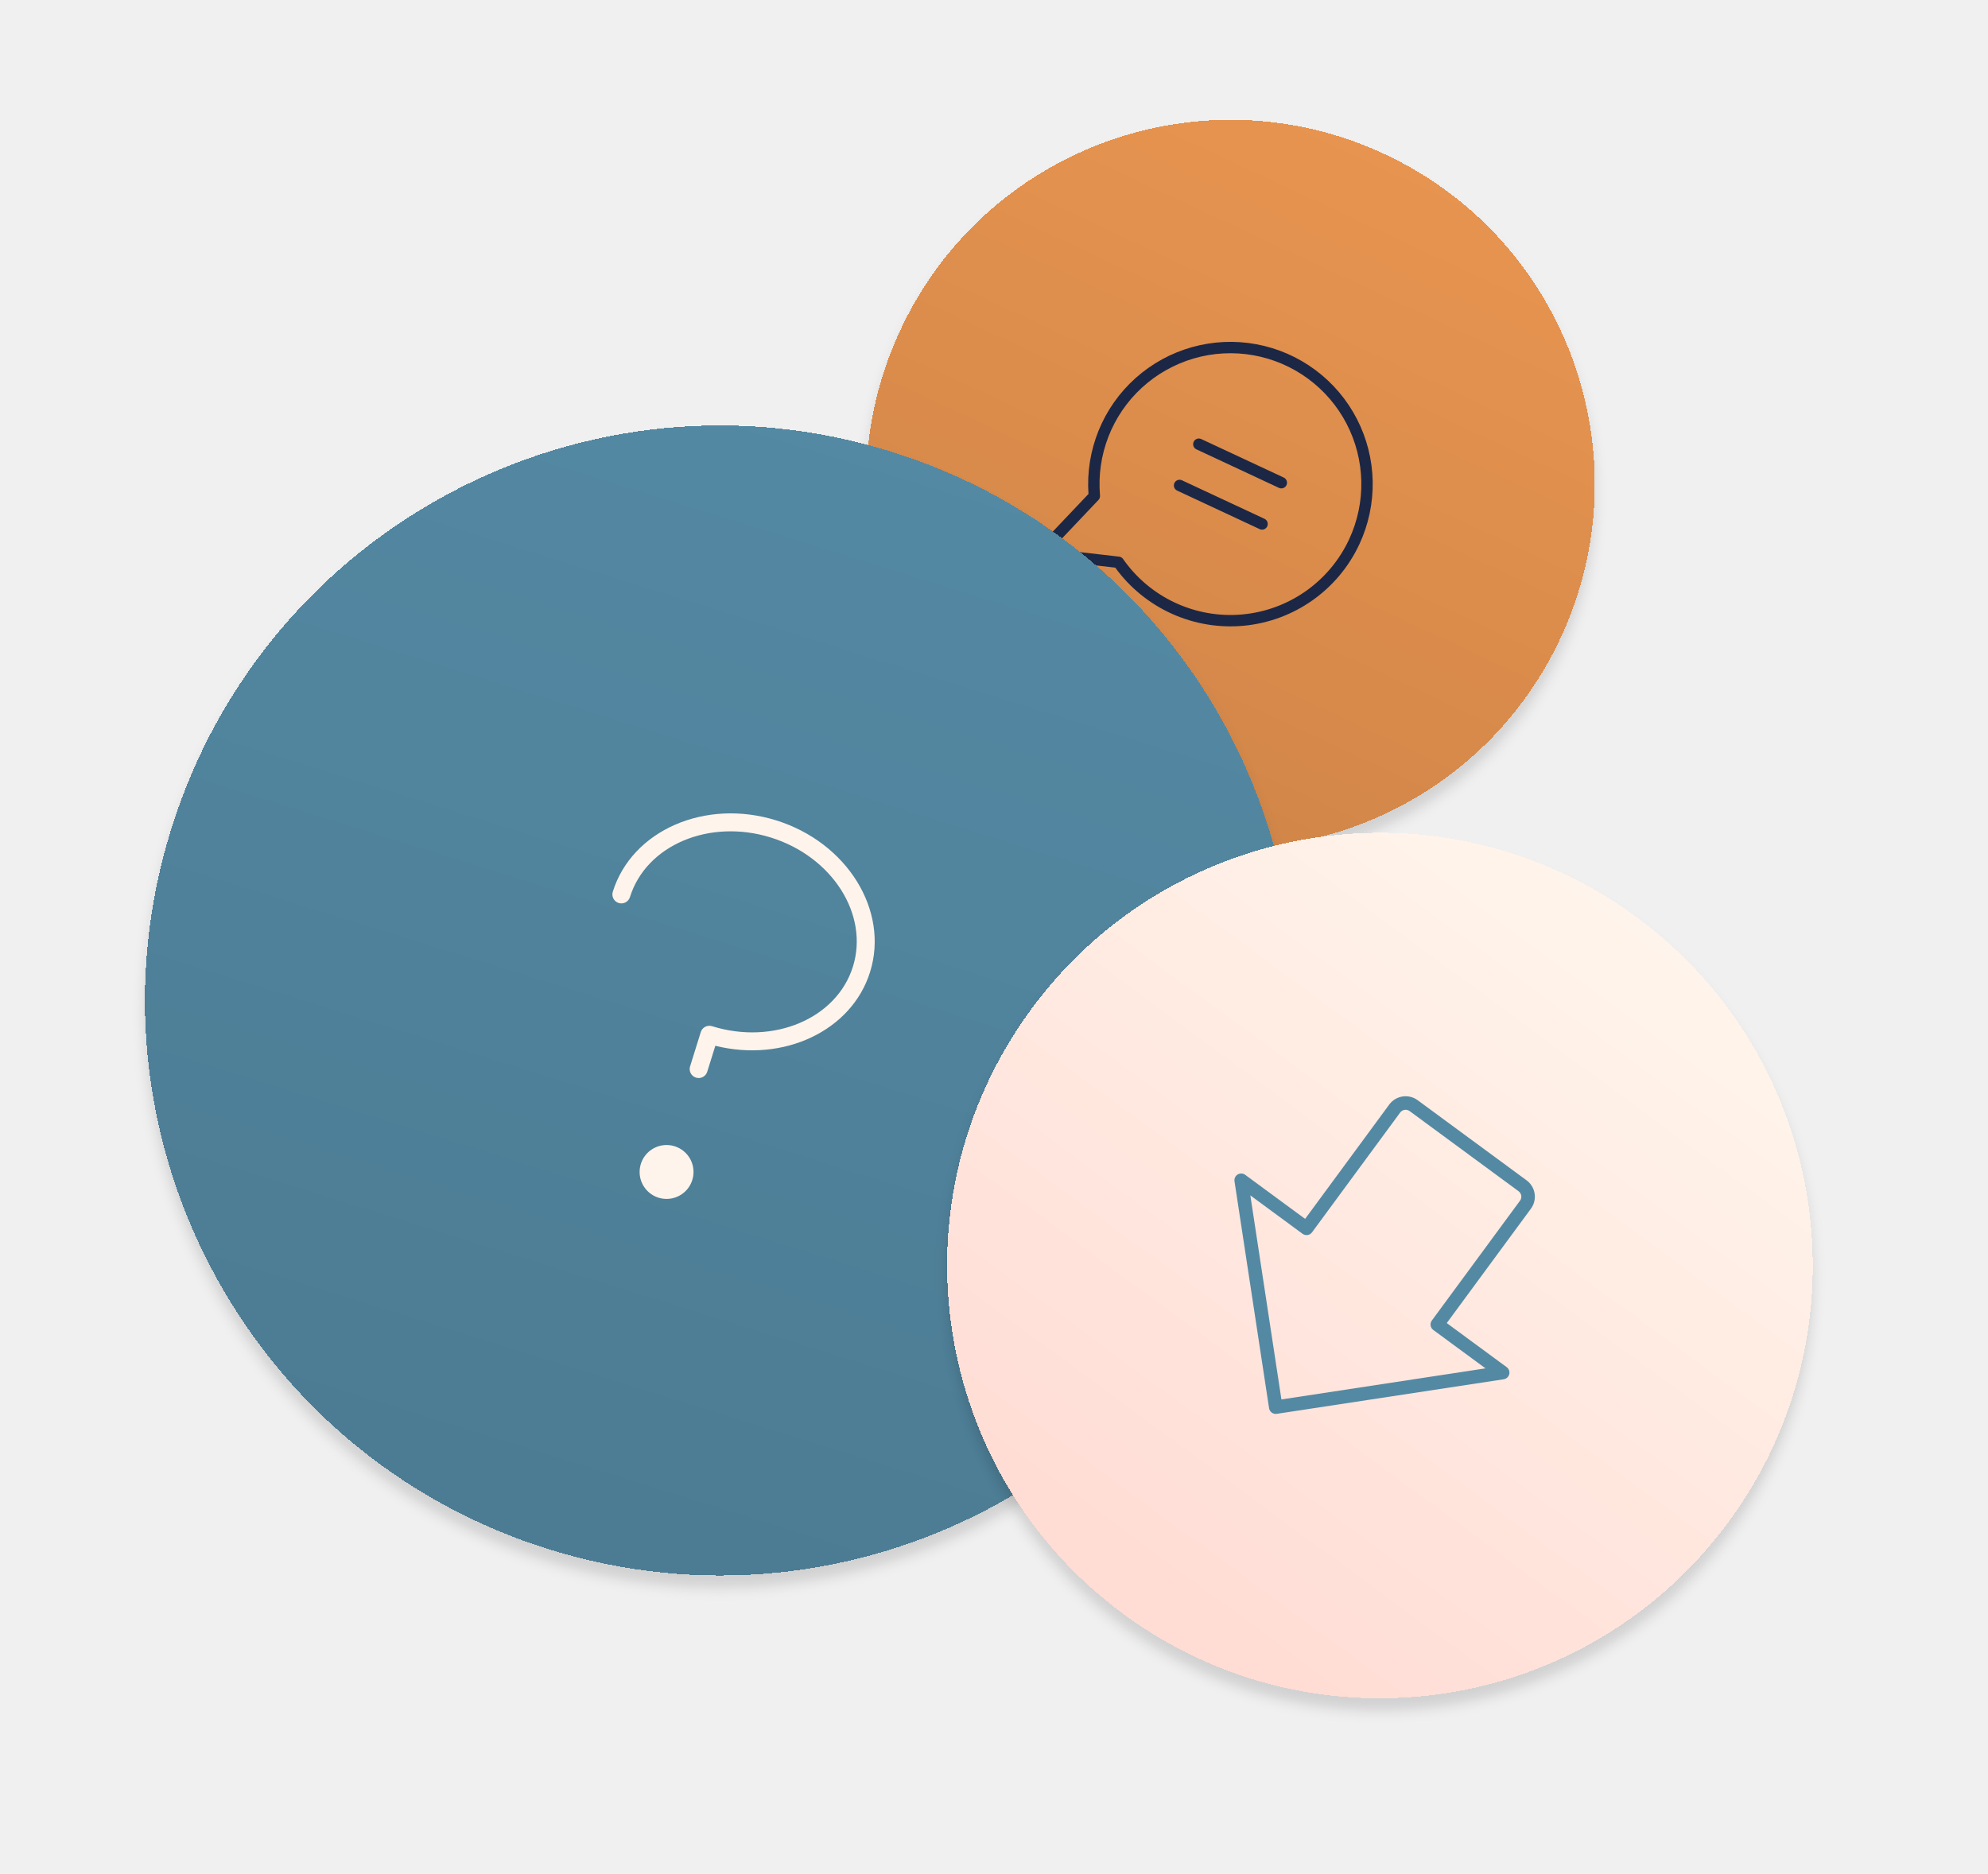
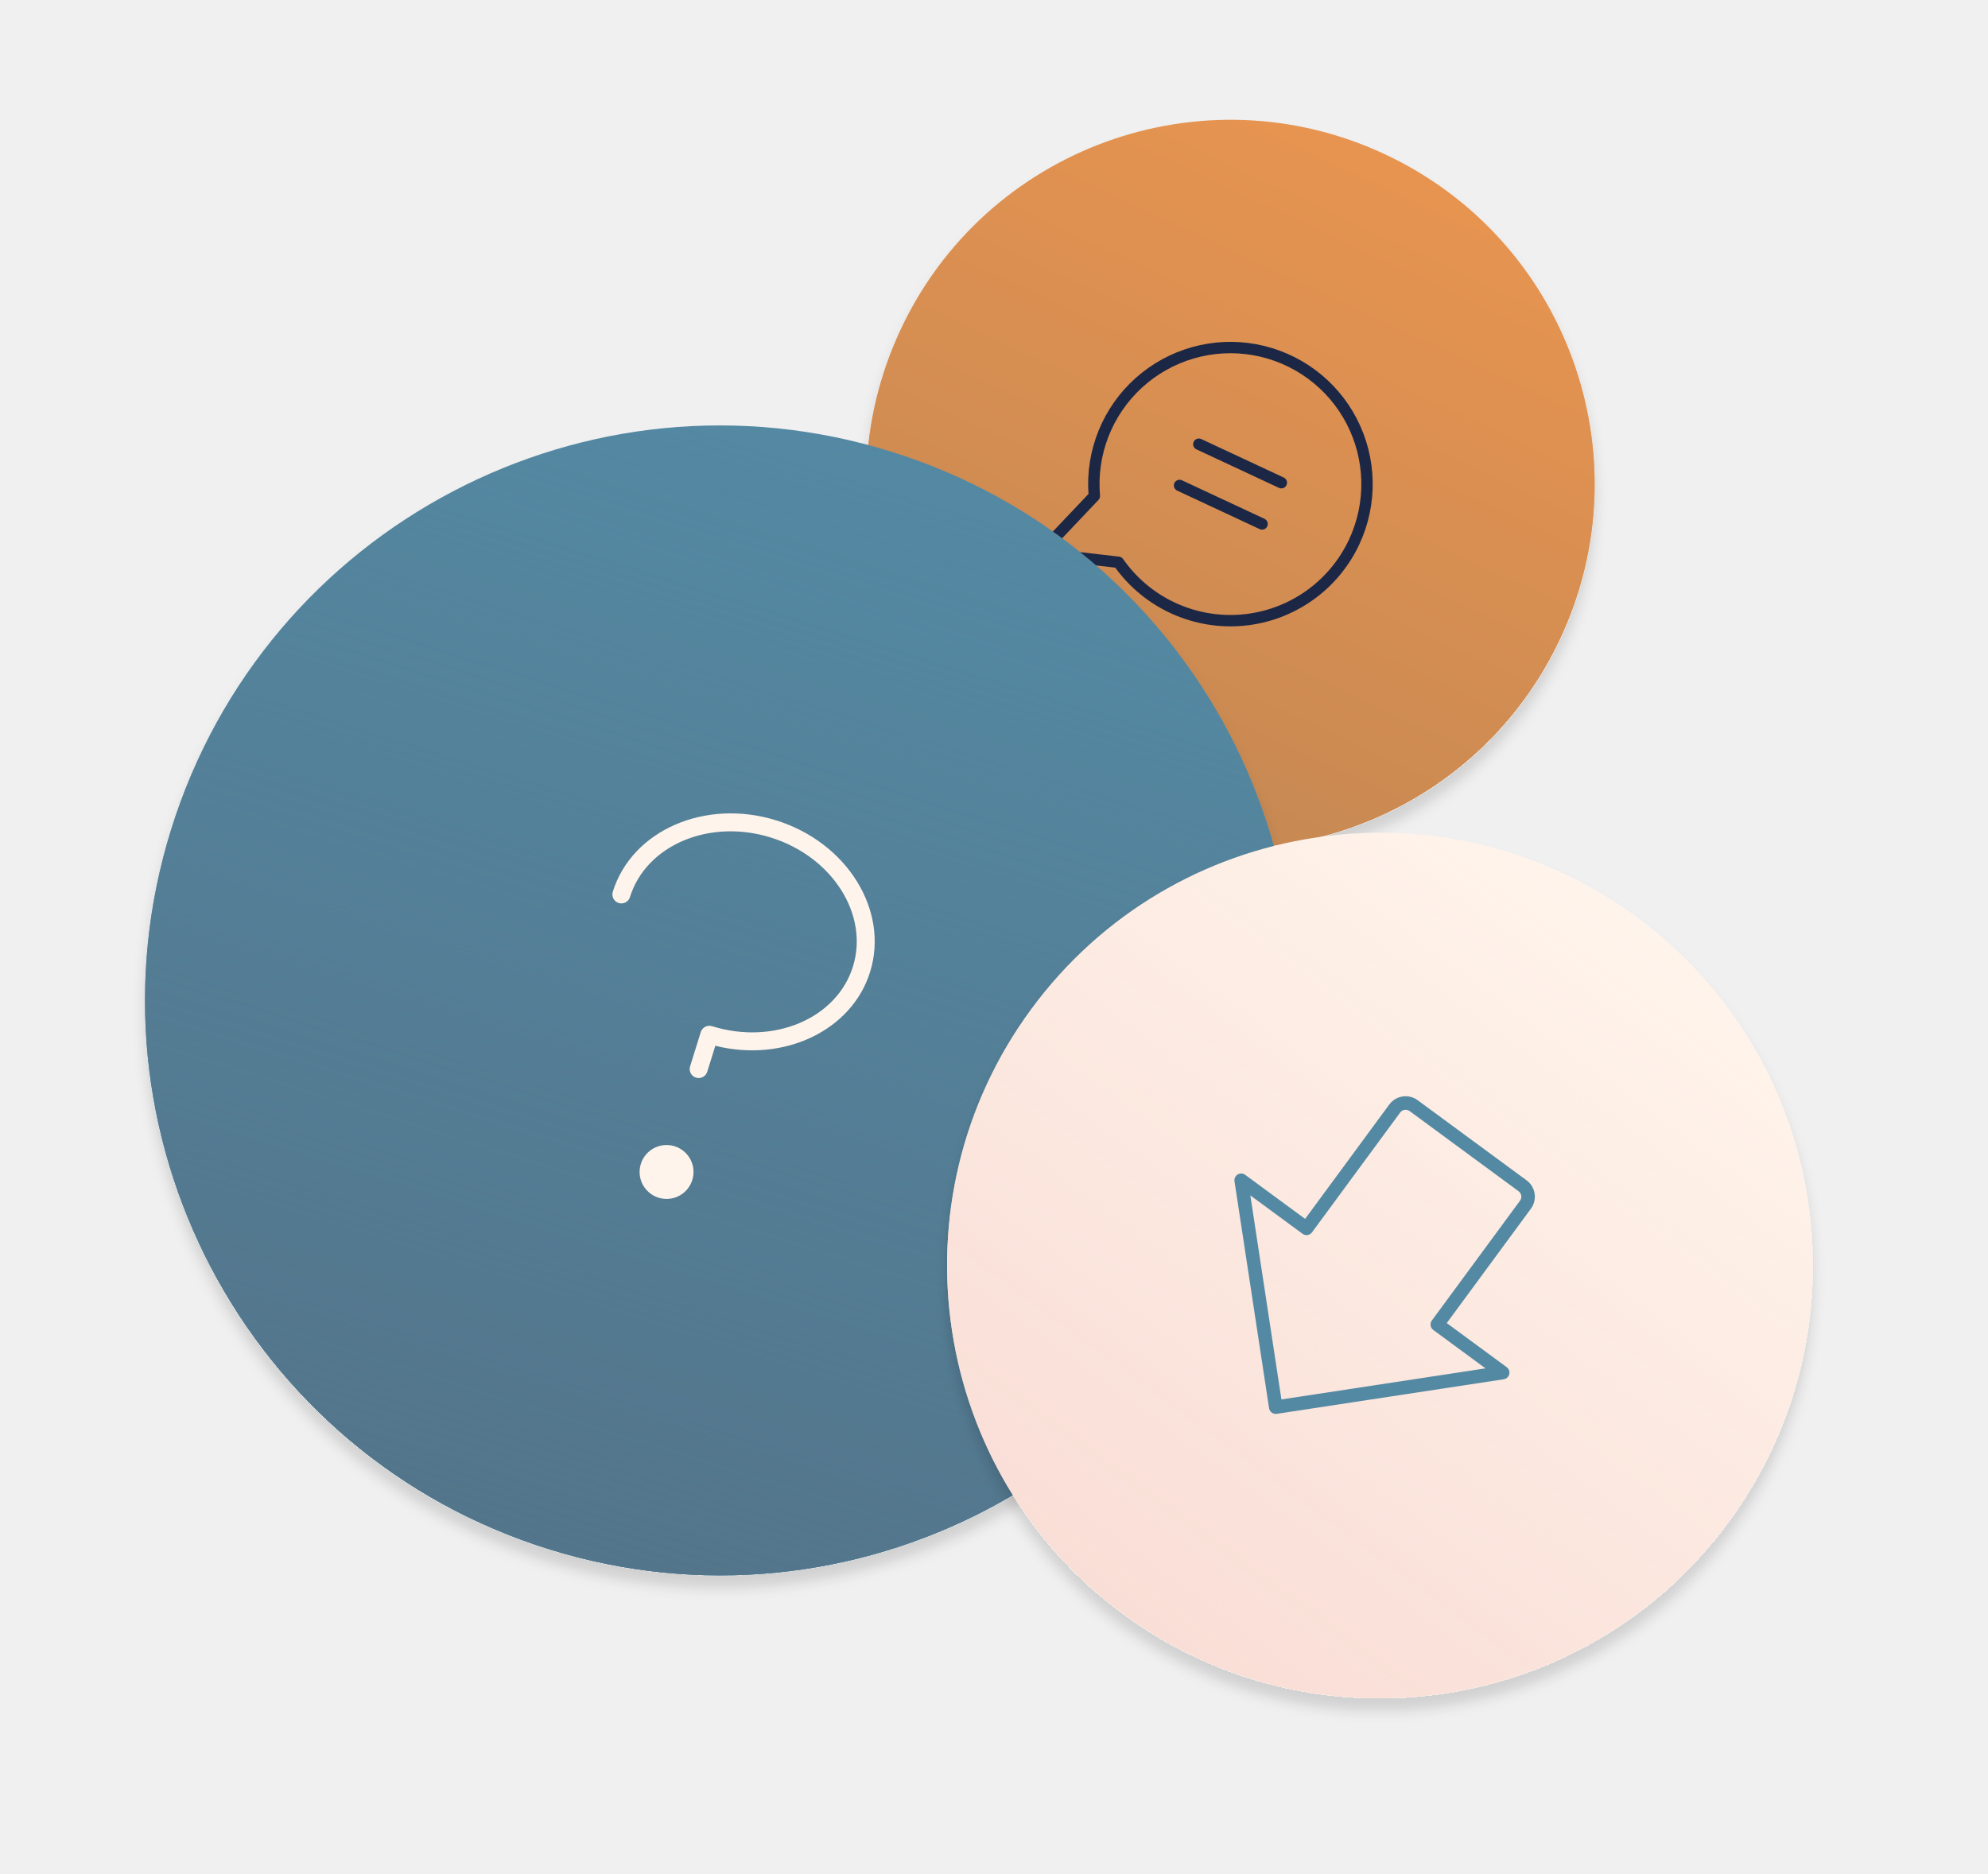
<svg xmlns="http://www.w3.org/2000/svg" width="644" height="607" viewBox="0 0 644 607" fill="none">
  <g filter="url(#filter0_d_687_4817)">
-     <rect x="341.592" width="235.998" height="235.998" rx="117.999" transform="rotate(25.0262 341.592 0)" fill="#E79450" shape-rendering="crispEdges" />
-     <rect x="341.592" width="235.998" height="235.998" rx="117.999" transform="rotate(25.0262 341.592 0)" fill="url(#paint0_linear_687_4817)" fill-opacity="0.1" style="mix-blend-mode:color-burn" shape-rendering="crispEdges" />
+     <rect x="341.592" width="235.998" height="235.998" rx="117.999" transform="rotate(25.0262 341.592 0)" fill="url(#paint0_linear_687_4817)" />
    <g clip-path="url(#clip0_687_4817)">
      <path d="M416.75 157.175C416.544 157.618 416.169 157.961 415.71 158.128C415.25 158.295 414.743 158.273 414.3 158.066L387.57 145.586C387.127 145.38 386.784 145.005 386.617 144.546C386.45 144.086 386.472 143.579 386.679 143.136C386.886 142.693 387.26 142.35 387.72 142.183C388.179 142.016 388.687 142.038 389.13 142.245L415.86 154.724C416.303 154.931 416.646 155.306 416.813 155.765C416.98 156.225 416.957 156.732 416.75 157.175ZM409.62 168.09L382.89 155.61C382.447 155.403 381.94 155.381 381.48 155.548C381.021 155.715 380.646 156.058 380.439 156.501C380.233 156.944 380.21 157.451 380.377 157.911C380.544 158.37 380.887 158.745 381.33 158.951L408.06 171.431C408.503 171.638 409.01 171.66 409.47 171.493C409.93 171.326 410.304 170.983 410.511 170.54C410.718 170.097 410.74 169.59 410.573 169.13C410.406 168.671 410.063 168.296 409.62 168.09ZM440.361 176.337C436.967 183.609 431.735 189.868 425.18 194.497C418.625 199.126 410.975 201.964 402.987 202.729C395 203.494 386.95 202.161 379.636 198.861C372.321 195.561 365.995 190.409 361.283 183.913L344.056 181.924C343.036 181.807 342.068 181.407 341.262 180.77C340.456 180.133 339.843 179.285 339.492 178.319C339.141 177.354 339.066 176.309 339.275 175.304C339.484 174.298 339.969 173.37 340.676 172.624L352.605 160.039C352.119 153.02 353.246 145.984 355.899 139.468C358.552 132.952 362.662 127.13 367.913 122.448C373.164 117.766 379.417 114.349 386.193 112.457C392.969 110.565 400.088 110.249 407.005 111.534C413.922 112.818 420.453 115.669 426.098 119.868C431.743 124.067 436.352 129.502 439.571 135.757C442.791 142.012 444.536 148.922 444.673 155.955C444.81 162.989 443.335 169.961 440.361 176.337ZM437.019 174.777C439.769 168.882 441.126 162.433 440.985 155.93C440.844 149.426 439.209 143.043 436.206 137.272C433.203 131.502 428.912 126.5 423.667 122.653C418.421 118.807 412.361 116.218 405.955 115.088C399.549 113.958 392.969 114.318 386.724 116.138C380.479 117.958 374.736 121.19 369.94 125.585C365.144 129.98 361.424 135.419 359.066 141.482C356.709 147.545 355.778 154.068 356.345 160.549C356.368 160.809 356.335 161.071 356.249 161.317C356.163 161.564 356.025 161.789 355.845 161.979L343.353 175.161C343.117 175.41 342.955 175.719 342.886 176.054C342.816 176.389 342.841 176.737 342.958 177.059C343.075 177.381 343.279 177.664 343.548 177.876C343.817 178.089 344.139 178.222 344.479 178.261L362.521 180.346C362.719 180.367 362.912 180.421 363.092 180.506C363.385 180.644 363.637 180.856 363.822 181.121C368.086 187.228 373.883 192.103 380.629 195.258C387.375 198.413 394.834 199.735 402.253 199.092C409.673 198.449 416.793 195.863 422.896 191.595C428.999 187.326 433.87 181.526 437.019 174.777Z" fill="#1C2745" />
    </g>
  </g>
  <g filter="url(#filter1_d_687_4817)">
-     <rect x="110.875" y="90.887" width="372.518" height="372.518" rx="186.259" transform="rotate(17.3157 110.875 90.8867)" fill="#5489A3" shape-rendering="crispEdges" />
-     <rect x="110.875" y="90.887" width="372.518" height="372.518" rx="186.259" transform="rotate(17.3157 110.875 90.8867)" fill="url(#paint1_linear_687_4817)" fill-opacity="0.1" style="mix-blend-mode:color-burn" shape-rendering="crispEdges" />
+     <rect x="110.875" y="90.887" width="372.518" height="372.518" rx="186.259" transform="rotate(17.3157 110.875 90.8867)" fill="#5489A3" />
+     <rect x="110.875" y="90.887" width="372.518" height="372.518" rx="186.259" transform="rotate(17.3157 110.875 90.8867)" fill="url(#paint1_linear_687_4817)" />
    <path d="M281.861 314.907C275.904 334.016 253.809 344.336 231.727 338.823L229.104 347.235C228.874 347.972 228.361 348.587 227.678 348.946C226.994 349.304 226.196 349.377 225.459 349.147C224.723 348.917 224.107 348.404 223.749 347.721C223.39 347.037 223.318 346.239 223.547 345.503L227.012 334.389C227.242 333.652 227.755 333.037 228.438 332.678C229.122 332.319 229.92 332.247 230.657 332.477C250.571 338.685 271.051 330.026 276.304 313.175C281.558 296.324 269.628 277.56 249.713 271.352C229.799 265.143 209.319 273.803 204.066 290.654C203.836 291.39 203.323 292.006 202.64 292.365C201.956 292.723 201.158 292.796 200.421 292.566C199.684 292.336 199.069 291.823 198.71 291.14C198.352 290.456 198.279 289.658 198.509 288.921C204.718 269.007 228.468 258.632 251.446 265.795C274.423 272.959 288.07 294.993 281.861 314.907ZM218.53 371.374C216.881 370.86 215.117 370.847 213.461 371.335C211.805 371.824 210.331 372.793 209.225 374.119C208.119 375.445 207.432 377.07 207.249 378.787C207.067 380.504 207.398 382.237 208.2 383.766C209.002 385.295 210.24 386.552 211.756 387.378C213.273 388.203 215 388.561 216.72 388.405C218.44 388.249 220.075 387.586 221.418 386.501C222.761 385.416 223.752 383.957 224.266 382.308C224.956 380.098 224.738 377.704 223.663 375.653C222.587 373.603 220.74 372.064 218.53 371.374Z" fill="#FFF4EB" />
  </g>
  <g filter="url(#filter2_d_687_4817)">
-     <rect x="417.172" y="214" width="280.417" height="280.417" rx="140.208" transform="rotate(36.3409 417.172 214)" fill="#FFF4EB" shape-rendering="crispEdges" />
-     <rect x="417.172" y="214" width="280.417" height="280.417" rx="140.208" transform="rotate(36.3409 417.172 214)" fill="url(#paint2_linear_687_4817)" fill-opacity="0.1" style="mix-blend-mode:color-burn" shape-rendering="crispEdges" />
+     <rect x="417.172" y="214" width="280.417" height="280.417" rx="140.208" transform="rotate(36.3409 417.172 214)" fill="#FFF4EB" />
+     <rect x="417.172" y="214" width="280.417" height="280.417" rx="140.208" transform="rotate(36.3409 417.172 214)" fill="url(#paint2_linear_687_4817)" />
    <g clip-path="url(#clip1_687_4817)">
      <path d="M488.909 445.237C489.013 444.816 488.989 444.373 488.841 443.966C488.693 443.558 488.428 443.203 488.078 442.946L468.667 428.666L495.929 391.608C496.962 390.204 497.395 388.447 497.133 386.724C496.87 385.001 495.934 383.452 494.53 382.419L459.237 356.455C457.833 355.422 456.076 354.989 454.353 355.252C452.629 355.514 451.081 356.45 450.048 357.854L422.786 394.912L403.374 380.632C403.025 380.375 402.608 380.227 402.175 380.207C401.742 380.187 401.312 380.296 400.941 380.521C400.57 380.745 400.274 381.074 400.09 381.467C399.907 381.86 399.844 382.298 399.909 382.727L411.104 456.236C411.147 456.52 411.246 456.794 411.395 457.04C411.544 457.287 411.74 457.501 411.972 457.672C412.203 457.842 412.467 457.966 412.746 458.035C413.026 458.103 413.316 458.116 413.601 458.073L487.11 446.878C487.539 446.813 487.938 446.623 488.258 446.33C488.579 446.038 488.805 445.658 488.909 445.237ZM415.108 453.409L405.039 387.296L421.954 399.74C422.422 400.084 423.007 400.228 423.582 400.141C424.156 400.054 424.672 399.741 425.017 399.273L453.577 360.451C453.922 359.983 454.438 359.671 455.012 359.583C455.587 359.496 456.172 359.64 456.64 359.984L491.934 385.949C492.402 386.293 492.714 386.809 492.801 387.383C492.889 387.958 492.744 388.544 492.4 389.012L463.839 427.834C463.495 428.302 463.351 428.888 463.438 429.462C463.526 430.037 463.838 430.553 464.306 430.897L481.22 443.341L415.108 453.409Z" fill="#5489A3" />
    </g>
  </g>
  <defs>
    <filter id="filter0_d_687_4817" x="237.757" y="0" width="321.676" height="321.676" filterUnits="userSpaceOnUse" color-interpolation-filters="sRGB">
      <feFlood flood-opacity="0" result="BackgroundImageFix" />
      <feColorMatrix in="SourceAlpha" type="matrix" values="0 0 0 0 0 0 0 0 0 0 0 0 0 0 0 0 0 0 127 0" result="hardAlpha" />
      <feOffset dy="4" />
      <feGaussianBlur stdDeviation="2" />
      <feComposite in2="hardAlpha" operator="out" />
      <feColorMatrix type="matrix" values="0 0 0 0 0 0 0 0 0 0 0 0 0 0 0 0 0 0 0.13 0" />
      <feBlend mode="normal" in2="BackgroundImageFix" result="effect1_dropShadow_687_4817" />
      <feBlend mode="normal" in="SourceGraphic" in2="effect1_dropShadow_687_4817" result="shape" />
    </filter>
    <filter id="filter1_d_687_4817" x="-4" y="90.887" width="474.51" height="474.51" filterUnits="userSpaceOnUse" color-interpolation-filters="sRGB">
      <feFlood flood-opacity="0" result="BackgroundImageFix" />
      <feColorMatrix in="SourceAlpha" type="matrix" values="0 0 0 0 0 0 0 0 0 0 0 0 0 0 0 0 0 0 127 0" result="hardAlpha" />
      <feOffset dy="4" />
      <feGaussianBlur stdDeviation="2" />
      <feComposite in2="hardAlpha" operator="out" />
      <feColorMatrix type="matrix" values="0 0 0 0 0 0 0 0 0 0 0 0 0 0 0 0 0 0 0.13 0" />
      <feBlend mode="normal" in2="BackgroundImageFix" result="effect1_dropShadow_687_4817" />
      <feBlend mode="normal" in="SourceGraphic" in2="effect1_dropShadow_687_4817" result="shape" />
    </filter>
    <filter id="filter2_d_687_4817" x="247" y="214" width="400.049" height="400.049" filterUnits="userSpaceOnUse" color-interpolation-filters="sRGB">
      <feFlood flood-opacity="0" result="BackgroundImageFix" />
      <feColorMatrix in="SourceAlpha" type="matrix" values="0 0 0 0 0 0 0 0 0 0 0 0 0 0 0 0 0 0 127 0" result="hardAlpha" />
      <feOffset dy="4" />
      <feGaussianBlur stdDeviation="2" />
      <feComposite in2="hardAlpha" operator="out" />
      <feColorMatrix type="matrix" values="0 0 0 0 0 0 0 0 0 0 0 0 0 0 0 0 0 0 0.13 0" />
      <feBlend mode="normal" in2="BackgroundImageFix" result="effect1_dropShadow_687_4817" />
      <feBlend mode="normal" in="SourceGraphic" in2="effect1_dropShadow_687_4817" result="shape" />
    </filter>
    <linearGradient id="paint0_linear_687_4817" x1="459.591" y1="0" x2="459.591" y2="235.998" gradientUnits="userSpaceOnUse">
-       <stop stop-opacity="0" />
-       <stop offset="1" />
+       <stop stop-color="#E79450" />
+       <stop offset="1" stop-color="#C58853" />
    </linearGradient>
    <linearGradient id="paint1_linear_687_4817" x1="297.134" y1="90.887" x2="297.134" y2="463.405" gradientUnits="userSpaceOnUse">
-       <stop stop-opacity="0" />
-       <stop offset="1" />
+       <stop stop-color="#53758B" stop-opacity="0" />
+       <stop offset="1" stop-color="#53758B" />
    </linearGradient>
    <linearGradient id="paint2_linear_687_4817" x1="557.38" y1="214" x2="557.38" y2="494.417" gradientUnits="userSpaceOnUse">
-       <stop stop-opacity="0" />
-       <stop offset="1" />
+       <stop stop-color="#F9DED6" stop-opacity="0" />
+       <stop offset="1" stop-color="#F9DED6" />
    </linearGradient>
    <clipPath id="clip0_687_4817">
      <rect width="117.999" height="117.999" fill="white" transform="translate(370.093 78.4189) rotate(25.0262)" />
    </clipPath>
    <clipPath id="clip1_687_4817">
      <rect width="140.208" height="140.208" fill="white" transform="translate(432.098 312.012) rotate(36.3409)" />
    </clipPath>
  </defs>
</svg>
